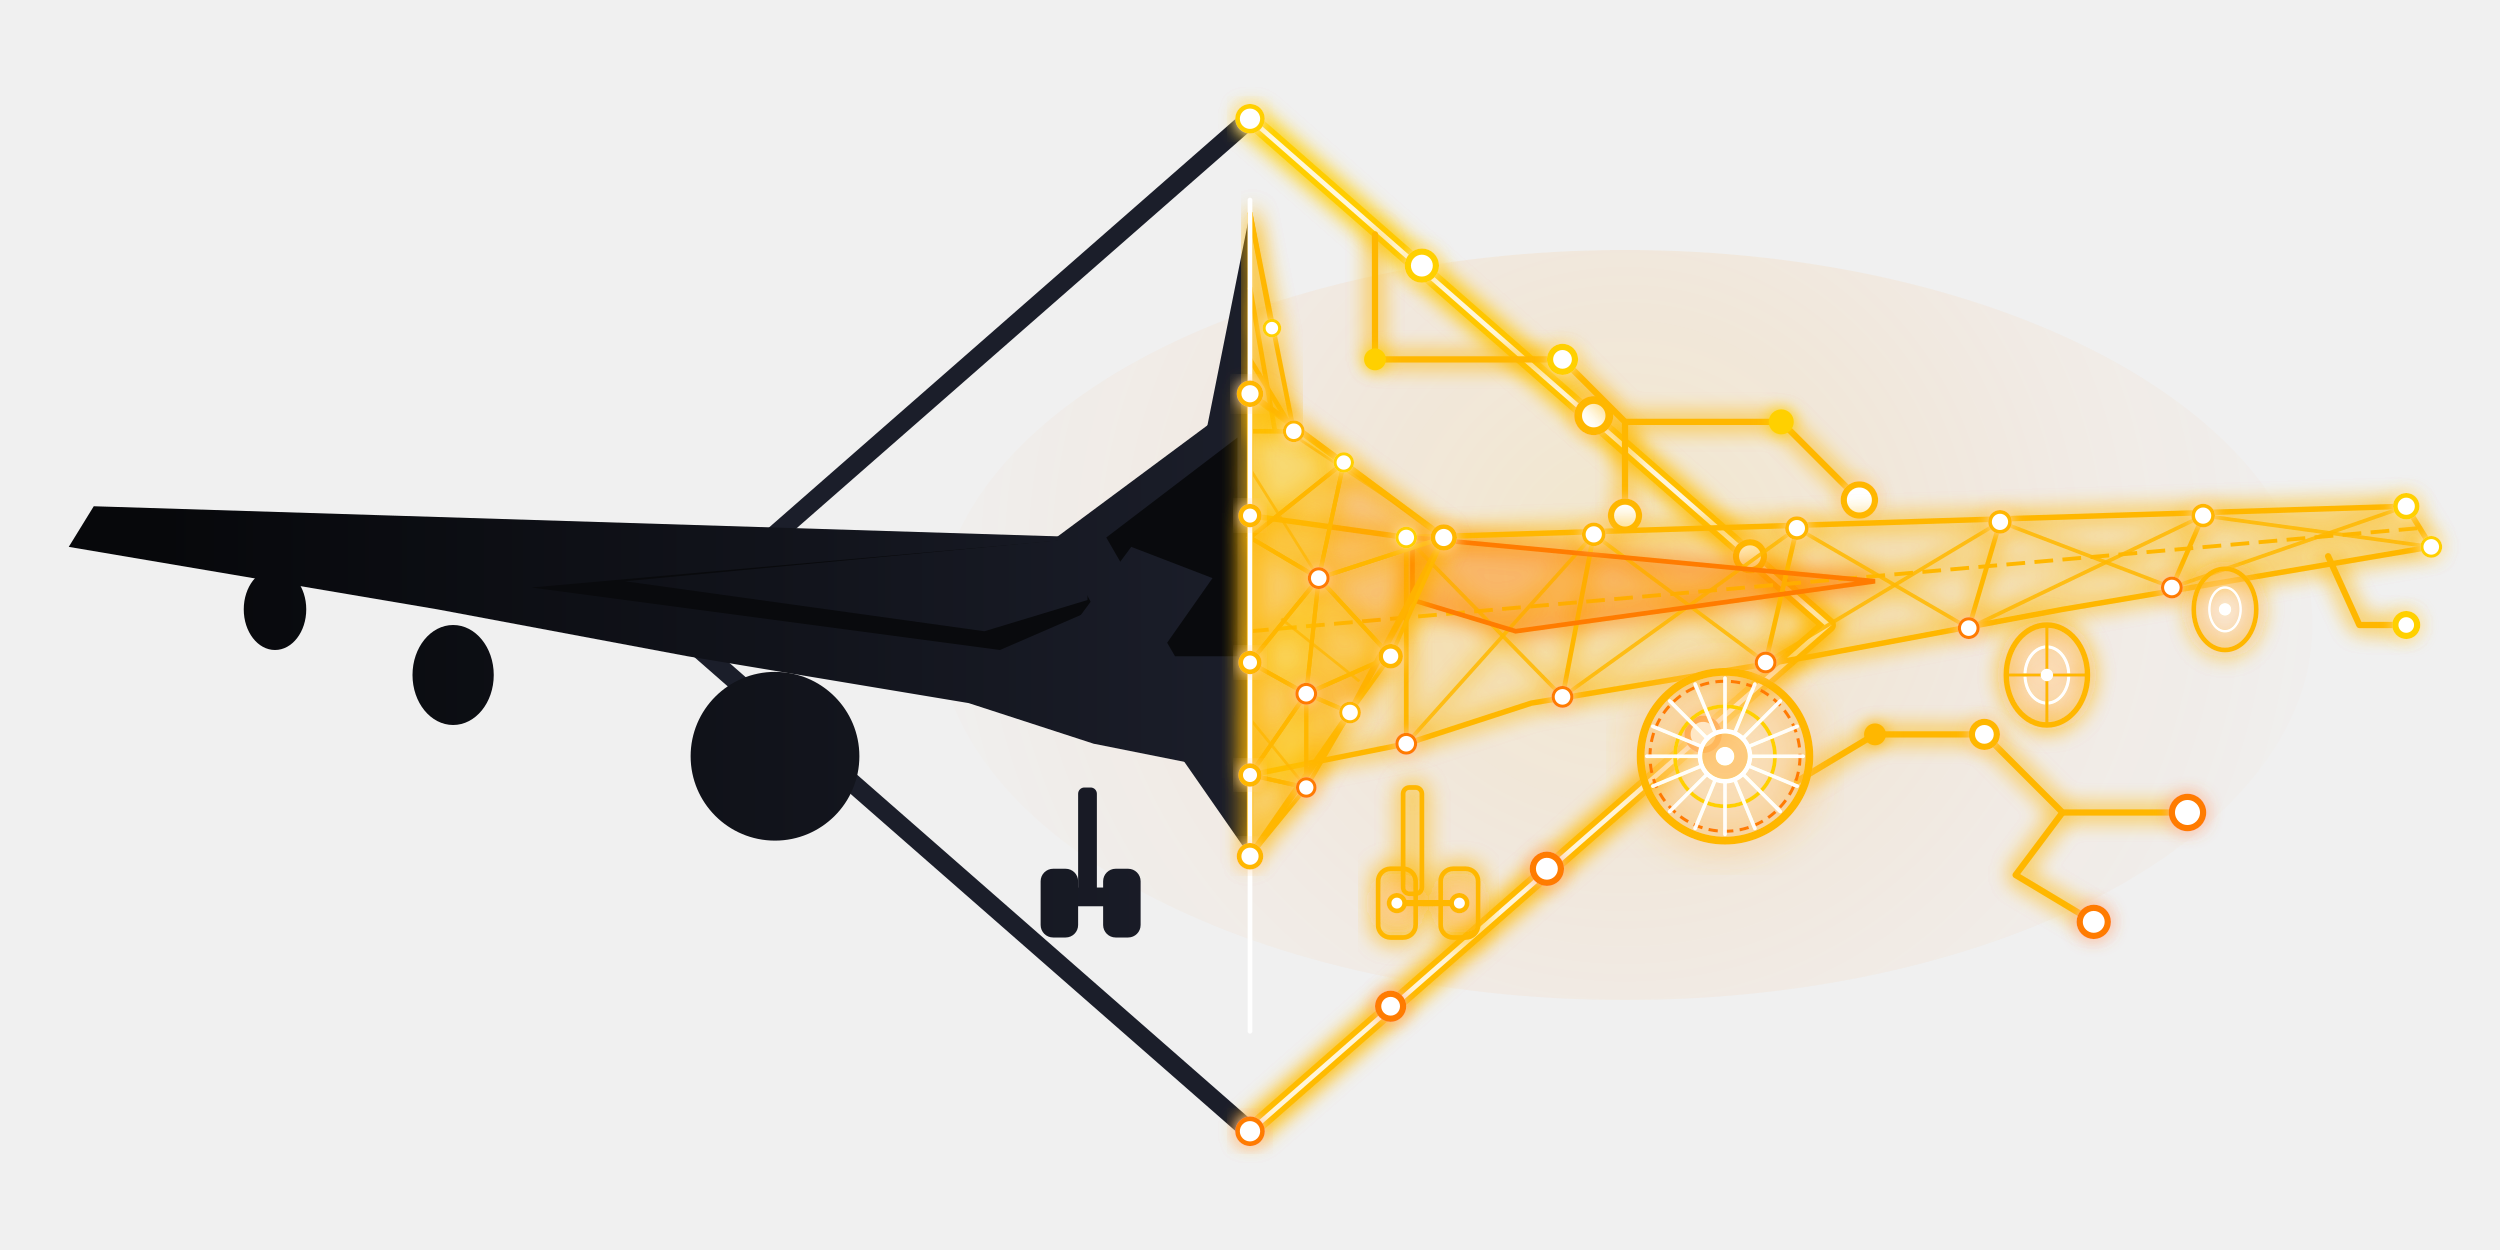
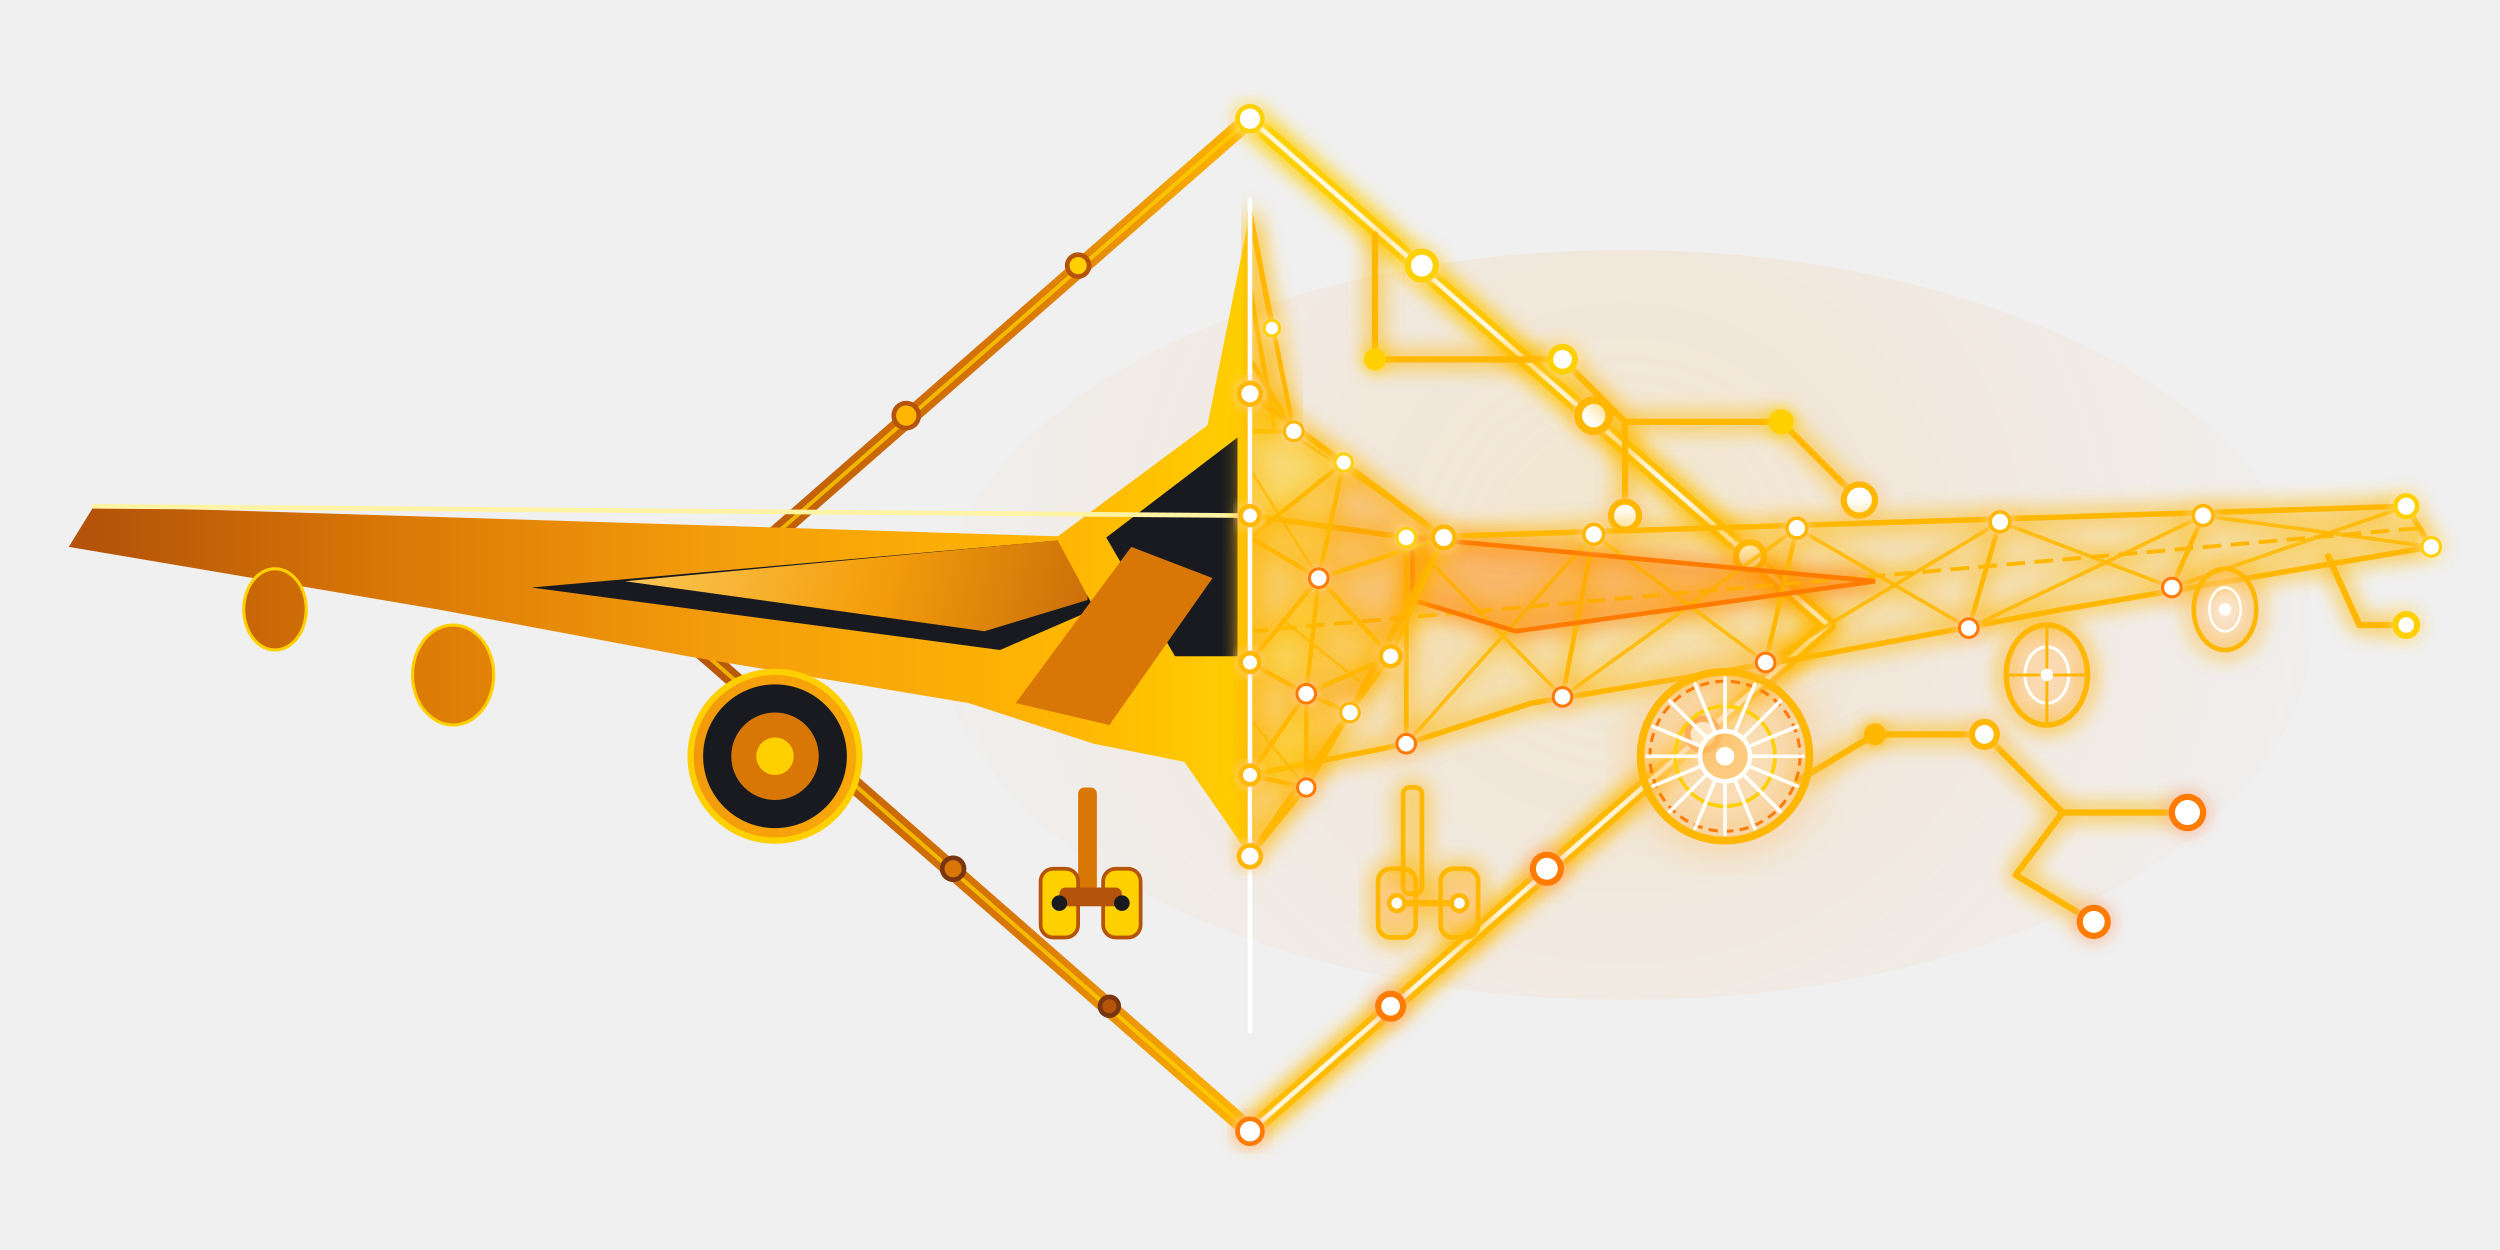
<svg xmlns="http://www.w3.org/2000/svg" viewBox="0 0 800 400" width="100%" height="100%" fill="none">
  <style>
    .aerotwin-layer-light { display: none; }
    .aerotwin-layer-dark { display: block; }
    @media (prefers-color-scheme: light) {
      .aerotwin-layer-light { display: block; }
      .aerotwin-layer-dark { display: none; }
    }
  </style>
  <defs>
    <filter id="gold-glow" x="-20%" y="-20%" width="140%" height="140%">
      <feGaussianBlur stdDeviation="3.5" result="blur" />
      <feMerge>
        <feMergeNode in="blur" />
        <feMergeNode in="blur" />
        <feMergeNode in="SourceGraphic" />
      </feMerge>
    </filter>
    <filter id="gold-node-glow" x="-40%" y="-40%" width="180%" height="180%">
      <feGaussianBlur stdDeviation="2.5" result="blur" />
      <feMerge>
        <feMergeNode in="blur" />
        <feMergeNode in="SourceGraphic" />
      </feMerge>
    </filter>
    <filter id="gold-soft-glow" x="-20%" y="-20%" width="140%" height="140%">
      <feGaussianBlur stdDeviation="6" result="blur" />
      <feMerge>
        <feMergeNode in="blur" />
        <feMergeNode in="SourceGraphic" />
      </feMerge>
    </filter>
+     <linearGradient id="gold-phys-grad" x1="30" y1="200" x2="400" y2="200" gradientUnits="userSpaceOnUse">
+       <stop offset="0%" stop-color="#b45309" />
+       <stop offset="25%" stop-color="#d97706" />
+       <stop offset="55%" stop-color="#f59e0b" />
+       <stop offset="85%" stop-color="#ffb703" />
+       <stop offset="100%" stop-color="#ffd000" />
+     </linearGradient>
+     <linearGradient id="gold-phys-specular" x1="120" y1="165" x2="380" y2="230" gradientUnits="userSpaceOnUse">
+       <stop offset="0%" stop-color="#fff1a8" />
+       <stop offset="60%" stop-color="#f59e0b" />
+       <stop offset="100%" stop-color="#b45309" />
+     </linearGradient>
+     <linearGradient id="gold-frame-left" x1="215" y1="200" x2="400" y2="200" gradientUnits="userSpaceOnUse">
+       <stop offset="0%" stop-color="#b45309" />
+       <stop offset="60%" stop-color="#d97706" />
+       <stop offset="100%" stop-color="#ffb703" />
+     </linearGradient>
    <linearGradient id="gold-gradient" x1="400" y1="50" x2="780" y2="350" gradientUnits="userSpaceOnUse">
      <stop offset="0%" stop-color="#ffd000" />
      <stop offset="50%" stop-color="#ffb703" />
      <stop offset="100%" stop-color="#ff7b00" />
-     </linearGradient>
-     <linearGradient id="carbon-dark-grad" x1="50" y1="200" x2="400" y2="200" gradientUnits="userSpaceOnUse">
-       <stop offset="0%" stop-color="#07080b" />
-       <stop offset="60%" stop-color="#12141c" />
-       <stop offset="100%" stop-color="#1b1e2a" />
    </linearGradient>
    <linearGradient id="split-gold-grad" x1="400" y1="40" x2="400" y2="365" gradientUnits="userSpaceOnUse">
      <stop offset="0%" stop-color="#ffd000" stop-opacity="0.4" />
      <stop offset="30%" stop-color="#ffb703" stop-opacity="0.9" />
      <stop offset="70%" stop-color="#ffffff" stop-opacity="1" />
      <stop offset="100%" stop-color="#ff7b00" stop-opacity="0.5" />
    </linearGradient>
    <radialGradient id="gold-radial-bg" cx="520" cy="180" r="240" gradientUnits="userSpaceOnUse">
      <stop offset="0%" stop-color="#ffb703" stop-opacity="0.15" />
      <stop offset="60%" stop-color="#ff7b00" stop-opacity="0.05" />
      <stop offset="100%" stop-color="#ff7b00" stop-opacity="0" />
    </radialGradient>
    <filter id="grey-glow" x="-20%" y="-20%" width="140%" height="140%">
      <feDropShadow dx="0" dy="1" stdDeviation="2" flood-color="#475569" flood-opacity="0.25" />
    </filter>
    <filter id="grey-node-glow" x="-40%" y="-40%" width="180%" height="180%">
      <feDropShadow dx="0" dy="0.5" stdDeviation="1.5" flood-color="#1e293b" flood-opacity="0.3" />
    </filter>
    <linearGradient id="grey-gradient" x1="400" y1="50" x2="780" y2="350" gradientUnits="userSpaceOnUse">
      <stop offset="0%" stop-color="#334155" />
      <stop offset="50%" stop-color="#64748b" />
      <stop offset="100%" stop-color="#94a3b8" />
    </linearGradient>
    <linearGradient id="titanium-slate-grad" x1="50" y1="200" x2="400" y2="200" gradientUnits="userSpaceOnUse">
      <stop offset="0%" stop-color="#0f172a" />
      <stop offset="50%" stop-color="#1e293b" />
      <stop offset="100%" stop-color="#334155" />
    </linearGradient>
    <linearGradient id="split-grey-grad" x1="400" y1="40" x2="400" y2="365" gradientUnits="userSpaceOnUse">
      <stop offset="0%" stop-color="#334155" stop-opacity="0.6" />
      <stop offset="35%" stop-color="#64748b" stop-opacity="1" />
      <stop offset="70%" stop-color="#94a3b8" stop-opacity="1" />
      <stop offset="100%" stop-color="#cbd5e1" stop-opacity="0.8" />
    </linearGradient>
    <radialGradient id="grey-radial-bg" cx="520" cy="180" r="240" gradientUnits="userSpaceOnUse">
      <stop offset="0%" stop-color="#64748b" stop-opacity="0.1" />
      <stop offset="60%" stop-color="#94a3b8" stop-opacity="0.04" />
      <stop offset="100%" stop-color="#cbd5e1" stop-opacity="0" />
    </radialGradient>
  </defs>
  <g class="aerotwin-layer-dark">
    <ellipse cx="520" cy="200" rx="220" ry="120" fill="url(#gold-radial-bg)" pointer-events="none" />
-     <polyline points="400,38 215,200 400,362" fill="none" stroke="#1b1e2a" stroke-width="6" stroke-linecap="round" stroke-linejoin="round" />
+     <polyline points="400,38 215,200 400,362" fill="none" stroke="url(#gold-frame-left)" stroke-width="5.5" stroke-linecap="round" stroke-linejoin="round" />
+     <polyline points="400,38 215,200 400,362" fill="none" stroke="#ffd000" stroke-width="1.25" stroke-opacity="0.75" stroke-linecap="round" stroke-linejoin="round" />
+     <circle cx="345" cy="85" r="3.5" fill="#ffd000" stroke="#b45309" stroke-width="1.5" />
+     <circle cx="290" cy="133" r="4" fill="#ffb703" stroke="#b45309" stroke-width="1.5" />
+     <circle cx="240" cy="178" r="3.5" fill="#ffb703" stroke="#b45309" stroke-width="1.5" />
+     <circle cx="255" cy="235" r="4" fill="#d97706" stroke="#78350f" stroke-width="1.5" />
+     <circle cx="305" cy="278" r="3.5" fill="#d97706" stroke="#78350f" stroke-width="1.5" />
+     <circle cx="355" cy="322" r="3" fill="#b45309" stroke="#78350f" stroke-width="1.5" />
    <polyline points="400,38 585,200 400,362" fill="none" stroke="url(#gold-gradient)" stroke-width="5" stroke-linecap="round" stroke-linejoin="round" filter="url(#gold-glow)" />
    <polyline points="400,38 585,200 400,362" fill="none" stroke="#ffffff" stroke-width="1.5" stroke-opacity="0.85" />
    <g filter="url(#gold-node-glow)">
      <circle cx="455" cy="85" r="4.5" fill="#ffffff" stroke="#ffd000" stroke-width="2" />
      <circle cx="510" cy="133" r="5" fill="#ffffff" stroke="#ffb703" stroke-width="2.5" />
      <circle cx="560" cy="178" r="4.5" fill="#ffffff" stroke="#ffb703" stroke-width="2" />
      <circle cx="545" cy="235" r="5" fill="#ffffff" stroke="#ff7b00" stroke-width="2" />
      <circle cx="495" cy="278" r="4.5" fill="#ffffff" stroke="#ff7b00" stroke-width="2" />
      <circle cx="445" cy="322" r="4" fill="#ffffff" stroke="#ff7b00" stroke-width="2" />
    </g>
    <g stroke="#ffb703" stroke-width="2" fill="none" filter="url(#gold-glow)" stroke-linejoin="round" stroke-linecap="round">
      <polyline points="440,75 440,115 500,115" />
      <polyline points="500,115 520,135 520,165" />
      <polyline points="520,135 570,135 595,160" />
      <polyline points="575,250 600,235 635,235" />
      <polyline points="635,235 660,260 700,260" />
      <polyline points="660,260 645,280 670,295" />
      <polyline points="745,178 755,200 770,200" />
    </g>
    <g filter="url(#gold-node-glow)">
      <circle cx="440" cy="115" r="3.5" fill="#ffd000" />
      <circle cx="500" cy="115" r="4" fill="#ffffff" stroke="#ffd000" stroke-width="2" />
      <circle cx="520" cy="165" r="4.5" fill="#ffffff" stroke="#ffb703" stroke-width="2" />
      <circle cx="570" cy="135" r="4" fill="#ffd000" />
      <circle cx="595" cy="160" r="5" fill="#ffffff" stroke="#ffb703" stroke-width="2" />
      <circle cx="600" cy="235" r="3.5" fill="#ffb703" />
      <circle cx="635" cy="235" r="4" fill="#ffffff" stroke="#ffb703" stroke-width="2" />
      <circle cx="700" cy="260" r="5" fill="#ffffff" stroke="#ff7b00" stroke-width="2" />
      <circle cx="670" cy="295" r="4.5" fill="#ffffff" stroke="#ff7b00" stroke-width="2" />
      <circle cx="770" cy="200" r="3.5" fill="#ffffff" stroke="#ffd000" stroke-width="2" />
    </g>
-     <g fill="url(#carbon-dark-grad)">
+     <g fill="url(#gold-phys-grad)">
      <polygon points="400,68 386,138 400,138" />
      <polygon points="400,165 350,172 30,162 22,175 140,195 220,210 310,225 350,238 400,248" />
-       <polygon points="350,172 170,188 320,208 350,195" fill="#090a0d" />
-       <polygon points="348,172 200,186 315,202 348,192" />
+       <polygon points="350,172 170,188 320,208 350,195" fill="#181a20" />
+       <polygon points="348,172 200,186 315,202 348,192" fill="url(#gold-phys-specular)" />
      <polygon points="400,126 338,172 368,228 400,274" />
-       <polygon points="396,140 354,172 376,210 396,210" fill="#090a0d" />
-       <polygon points="362,175 325,225 355,232 388,185" />
-       <rect x="345" y="252" width="6" height="34" rx="2" />
-       <rect x="333" y="278" width="12" height="22" rx="4" />
-       <rect x="353" y="278" width="12" height="22" rx="4" />
-       <rect x="339" y="284" width="20" height="6" rx="2" />
-       <circle cx="248" cy="242" r="27" />
-       <ellipse cx="145" cy="216" rx="13" ry="16" />
-       <ellipse cx="88" cy="195" rx="10" ry="13" />
-     </g>
+       <polygon points="396,140 354,172 376,210 396,210" fill="#181a20" />
+       <polygon points="362,175 325,225 355,232 388,185" fill="#d97706" />
+       <rect x="345" y="252" width="6" height="34" rx="2" fill="#d97706" />
+       <rect x="333" y="278" width="12" height="22" rx="4" fill="#ffd000" stroke="#b45309" stroke-width="1.2" />
+       <rect x="353" y="278" width="12" height="22" rx="4" fill="#ffd000" stroke="#b45309" stroke-width="1.2" />
+       <rect x="339" y="284" width="20" height="6" rx="2" fill="#b45309" />
+       <circle cx="339" cy="289" r="2.5" fill="#181a20" />
+       <circle cx="359" cy="289" r="2.5" fill="#181a20" />
+       <circle cx="248" cy="242" r="27" fill="url(#gold-phys-grad)" stroke="#ffd000" stroke-width="2" />
+       <circle cx="248" cy="242" r="23" fill="#181a20" />
+       <circle cx="248" cy="242" r="14" fill="#d97706" />
+       <circle cx="248" cy="242" r="6" fill="#ffd000" />
+       <ellipse cx="145" cy="216" rx="13" ry="16" fill="url(#gold-phys-grad)" stroke="#ffd000" stroke-width="1" />
+       <ellipse cx="88" cy="195" rx="10" ry="13" fill="url(#gold-phys-grad)" stroke="#ffd000" stroke-width="1" />
+     </g>
+     <line x1="30" y1="162" x2="400" y2="165" stroke="#fff4a3" stroke-width="1.5" stroke-linecap="round" />
    <g stroke="#ffb703" stroke-width="1.5" fill="none" filter="url(#gold-glow)">
      <polygon points="400,68 414,138 400,138" fill="rgba(255, 183, 3, 0.08)" />
      <line x1="400" y1="92" x2="408" y2="138" />
      <line x1="400" y1="115" x2="414" y2="138" />
      <line x1="400" y1="68" x2="407" y2="105" />
    </g>
    <g stroke="#ffb703" stroke-width="1.75" fill="none" filter="url(#gold-glow)">
      <polygon points="400,165 450,172 770,162 778,175 660,195 580,210 490,225 450,238 400,248" fill="rgba(255, 183, 3, 0.06)" />
      <line x1="450" y1="172" x2="450" y2="238" stroke-width="1.5" />
      <line x1="510" y1="171" x2="500" y2="223" stroke-width="1.5" />
      <line x1="575" y1="169" x2="565" y2="212" stroke-width="1.5" />
      <line x1="640" y1="167" x2="630" y2="201" stroke-width="1.5" />
      <line x1="705" y1="165" x2="695" y2="188" stroke-width="1.5" />
      <line x1="400" y1="202" x2="774" y2="169" stroke-width="1.25" stroke-dasharray="6 3" />
      <line x1="450" y1="172" x2="500" y2="223" stroke-width="1.2" opacity="0.85" />
      <line x1="510" y1="171" x2="450" y2="238" stroke-width="1.2" opacity="0.85" />
      <line x1="510" y1="171" x2="565" y2="212" stroke-width="1.2" opacity="0.85" />
      <line x1="575" y1="169" x2="500" y2="223" stroke-width="1.2" opacity="0.85" />
      <line x1="575" y1="169" x2="630" y2="201" stroke-width="1.2" opacity="0.85" />
      <line x1="640" y1="167" x2="565" y2="212" stroke-width="1.2" opacity="0.85" />
      <line x1="640" y1="167" x2="695" y2="188" stroke-width="1.2" opacity="0.85" />
      <line x1="705" y1="165" x2="630" y2="201" stroke-width="1.2" opacity="0.85" />
      <line x1="705" y1="165" x2="778" y2="175" stroke-width="1.2" opacity="0.85" />
      <line x1="770" y1="162" x2="695" y2="188" stroke-width="1.2" opacity="0.85" />
      <polygon points="452,172 600,186 485,202 452,192" fill="rgba(255, 123, 0, 0.16)" stroke="#ff7b00" stroke-width="1.5" />
    </g>
    <g stroke="#ffb703" stroke-width="1.3" fill="none" filter="url(#gold-glow)">
      <polygon points="400,126 462,172 432,228 400,274" fill="rgba(255, 183, 3, 0.08)" stroke-width="2" />
      <polygon points="400,126 430,148 400,172" fill="rgba(255, 208, 0, 0.14)" />
      <polygon points="430,148 462,172 422,185" fill="rgba(255, 123, 0, 0.1)" />
      <polygon points="400,172 430,148 422,185" fill="rgba(255, 183, 3, 0.16)" />
      <polygon points="400,172 422,185 400,212" fill="rgba(255, 183, 3, 0.12)" />
      <polygon points="422,185 462,172 445,210" fill="rgba(255, 123, 0, 0.08)" />
      <polygon points="422,185 445,210 418,222" fill="rgba(255, 183, 3, 0.14)" />
      <polygon points="400,212 422,185 418,222" fill="rgba(255, 208, 0, 0.15)" />
      <polygon points="400,212 418,222 400,248" fill="rgba(255, 183, 3, 0.12)" />
      <polygon points="418,222 445,210 432,228" fill="rgba(255, 123, 0, 0.08)" />
      <polygon points="418,222 432,228 418,252" fill="rgba(255, 183, 3, 0.12)" />
      <polygon points="400,248 418,222 418,252" fill="rgba(255, 208, 0, 0.16)" />
      <polygon points="400,248 418,252 400,274" fill="rgba(255, 183, 3, 0.08)" />
      <line x1="412" y1="138" x2="445" y2="160" stroke-width="0.9" opacity="0.75" />
      <line x1="400" y1="150" x2="422" y2="185" stroke-width="0.9" opacity="0.75" />
      <line x1="410" y1="198" x2="435" y2="218" stroke-width="0.9" opacity="0.75" />
      <line x1="400" y1="230" x2="418" y2="252" stroke-width="0.9" opacity="0.75" />
    </g>
    <g stroke="#ffb703" stroke-width="1.5" fill="none" filter="url(#gold-glow)">
      <rect x="449" y="252" width="6" height="34" rx="2" stroke-width="1.5" />
      <rect x="441" y="278" width="12" height="22" rx="4" stroke-width="1.5" fill="rgba(255, 183, 3, 0.15)" />
      <rect x="461" y="278" width="12" height="22" rx="4" stroke-width="1.5" fill="rgba(255, 183, 3, 0.15)" />
      <line x1="447" y1="289" x2="467" y2="289" stroke-width="2" />
      <circle cx="447" cy="289" r="2.5" fill="#ffffff" />
      <circle cx="467" cy="289" r="2.5" fill="#ffffff" />
    </g>
    <g filter="url(#gold-glow)">
      <ellipse cx="655" cy="216" rx="13" ry="16" fill="rgba(255, 183, 3, 0.15)" stroke="#ffb703" stroke-width="1.75" />
      <ellipse cx="655" cy="216" rx="7" ry="9" fill="none" stroke="#ffffff" stroke-width="1" />
      <line x1="642" y1="216" x2="668" y2="216" stroke="#ffb703" stroke-width="1" />
      <line x1="655" y1="200" x2="655" y2="232" stroke="#ffb703" stroke-width="1" />
      <circle cx="655" cy="216" r="2" fill="#ffffff" />
      <ellipse cx="712" cy="195" rx="10" ry="13" fill="rgba(255, 183, 3, 0.15)" stroke="#ffb703" stroke-width="1.5" />
      <ellipse cx="712" cy="195" rx="5" ry="7" fill="none" stroke="#ffffff" stroke-width="0.8" />
      <circle cx="712" cy="195" r="2" fill="#ffffff" />
    </g>
    <g transform="translate(552, 242)" filter="url(#gold-soft-glow)">
      <circle cx="0" cy="0" r="27" fill="rgba(255, 183, 3, 0.18)" stroke="#ffb703" stroke-width="2.5" />
      <circle cx="0" cy="0" r="24" fill="none" stroke="#ff7b00" stroke-width="1" stroke-dasharray="3 2" />
      <circle cx="0" cy="0" r="16" fill="none" stroke="#ffd000" stroke-width="1.25" />
      <circle cx="0" cy="0" r="8" fill="rgba(255, 183, 3, 0.5)" stroke="#ffffff" stroke-width="1.5" />
      <circle cx="0" cy="0" r="3" fill="#ffffff" />
      <g stroke="#ffffff" stroke-width="1.2" stroke-linecap="round" opacity="0.95">
        <line x1="0" y1="-8" x2="0" y2="-25" />
        <line x1="0" y1="8" x2="0" y2="25" />
        <line x1="-8" y1="0" x2="-25" y2="0" />
        <line x1="8" y1="0" x2="25" y2="0" />
        <line x1="-5.65" y1="-5.65" x2="-17.67" y2="-17.67" />
        <line x1="5.65" y1="-5.65" x2="17.67" y2="-17.67" />
        <line x1="-5.65" y1="5.65" x2="-17.67" y2="17.67" />
        <line x1="5.65" y1="5.65" x2="17.67" y2="17.67" />
        <line x1="-7.39" y1="-3.06" x2="-23.09" y2="-9.56" />
        <line x1="7.39" y1="-3.06" x2="23.09" y2="-9.56" />
        <line x1="-7.39" y1="3.06" x2="-23.09" y2="9.56" />
        <line x1="7.39" y1="3.06" x2="23.09" y2="9.56" />
        <line x1="-3.06" y1="-7.39" x2="-9.56" y2="-23.09" />
        <line x1="3.06" y1="-7.39" x2="9.56" y2="-23.09" />
        <line x1="-3.06" y1="7.39" x2="-9.56" y2="23.09" />
        <line x1="3.06" y1="7.39" x2="9.56" y2="23.09" />
      </g>
    </g>
    <g filter="url(#gold-node-glow)">
      <circle cx="430" cy="148" r="2.8" fill="#ffffff" stroke="#ffd000" stroke-width="1" />
      <circle cx="462" cy="172" r="3.5" fill="#ffffff" stroke="#ffb703" stroke-width="1.5" />
      <circle cx="422" cy="185" r="3" fill="#ffffff" stroke="#ff7b00" stroke-width="1" />
      <circle cx="445" cy="210" r="3.2" fill="#ffffff" stroke="#ffb703" stroke-width="1.5" />
      <circle cx="418" cy="222" r="3" fill="#ffffff" stroke="#ff7b00" stroke-width="1" />
      <circle cx="432" cy="228" r="3" fill="#ffffff" stroke="#ffb703" stroke-width="1" />
      <circle cx="418" cy="252" r="2.8" fill="#ffffff" stroke="#ff7b00" stroke-width="1" />
      <circle cx="450" cy="172" r="3" fill="#ffffff" stroke="#ffd000" stroke-width="1" />
      <circle cx="510" cy="171" r="3.2" fill="#ffffff" stroke="#ffb703" stroke-width="1.2" />
      <circle cx="575" cy="169" r="3.2" fill="#ffffff" stroke="#ffb703" stroke-width="1.2" />
      <circle cx="640" cy="167" r="3.2" fill="#ffffff" stroke="#ffb703" stroke-width="1.2" />
      <circle cx="705" cy="165" r="3.2" fill="#ffffff" stroke="#ffb703" stroke-width="1.2" />
      <circle cx="770" cy="162" r="3.5" fill="#ffffff" stroke="#ffd000" stroke-width="1.5" />
      <circle cx="450" cy="238" r="3" fill="#ffffff" stroke="#ff7b00" stroke-width="1" />
      <circle cx="500" cy="223" r="3" fill="#ffffff" stroke="#ff7b00" stroke-width="1" />
      <circle cx="565" cy="212" r="3" fill="#ffffff" stroke="#ff7b00" stroke-width="1" />
      <circle cx="630" cy="201" r="3" fill="#ffffff" stroke="#ff7b00" stroke-width="1" />
      <circle cx="695" cy="188" r="3" fill="#ffffff" stroke="#ff7b00" stroke-width="1" />
      <circle cx="778" cy="175" r="3" fill="#ffffff" stroke="#ffd000" stroke-width="1" />
      <circle cx="407" cy="105" r="2.5" fill="#ffffff" stroke="#ffd000" stroke-width="1" />
      <circle cx="414" cy="138" r="3" fill="#ffffff" stroke="#ffb703" stroke-width="1" />
    </g>
    <line x1="400" y1="36" x2="400" y2="364" stroke="url(#split-gold-grad)" stroke-width="3.5" stroke-linecap="round" filter="url(#gold-glow)" />
    <line x1="400" y1="64" x2="400" y2="330" stroke="#ffffff" stroke-width="1.5" stroke-linecap="round" />
    <circle cx="400" cy="38" r="4" fill="#ffffff" stroke="#ffd000" stroke-width="1.5" filter="url(#gold-node-glow)" />
    <circle cx="400" cy="126" r="3.5" fill="#ffffff" stroke="#ffb703" stroke-width="1.5" filter="url(#gold-node-glow)" />
    <circle cx="400" cy="165" r="3" fill="#ffffff" stroke="#ffb703" stroke-width="1.5" filter="url(#gold-node-glow)" />
    <circle cx="400" cy="212" r="3" fill="#ffffff" stroke="#ffb703" stroke-width="1.5" filter="url(#gold-node-glow)" />
    <circle cx="400" cy="248" r="3" fill="#ffffff" stroke="#ffb703" stroke-width="1.5" filter="url(#gold-node-glow)" />
    <circle cx="400" cy="274" r="3.5" fill="#ffffff" stroke="#ffb703" stroke-width="1.5" filter="url(#gold-node-glow)" />
    <circle cx="400" cy="362" r="4" fill="#ffffff" stroke="#ff7b00" stroke-width="1.5" filter="url(#gold-node-glow)" />
  </g>
  <g class="aerotwin-layer-light">
    <ellipse cx="520" cy="200" rx="220" ry="120" fill="url(#grey-radial-bg)" pointer-events="none" />
    <polyline points="400,38 215,200 400,362" fill="none" stroke="#1e293b" stroke-width="6" stroke-linecap="round" stroke-linejoin="round" />
    <polyline points="400,38 585,200 400,362" fill="none" stroke="url(#grey-gradient)" stroke-width="5" stroke-linecap="round" stroke-linejoin="round" filter="url(#grey-glow)" />
    <polyline points="400,38 585,200 400,362" fill="none" stroke="#cbd5e1" stroke-width="1.5" stroke-opacity="0.9" />
    <g filter="url(#grey-node-glow)">
      <circle cx="455" cy="85" r="4.5" fill="#ffffff" stroke="#334155" stroke-width="2" />
      <circle cx="510" cy="133" r="5" fill="#ffffff" stroke="#475569" stroke-width="2.5" />
      <circle cx="560" cy="178" r="4.5" fill="#ffffff" stroke="#64748b" stroke-width="2" />
      <circle cx="545" cy="235" r="5" fill="#ffffff" stroke="#64748b" stroke-width="2" />
      <circle cx="495" cy="278" r="4.5" fill="#ffffff" stroke="#475569" stroke-width="2" />
      <circle cx="445" cy="322" r="4" fill="#ffffff" stroke="#334155" stroke-width="2" />
    </g>
    <g stroke="#64748b" stroke-width="2" fill="none" stroke-linejoin="round" stroke-linecap="round">
      <polyline points="440,75 440,115 500,115" />
      <polyline points="500,115 520,135 520,165" />
      <polyline points="520,135 570,135 595,160" />
      <polyline points="575,250 600,235 635,235" />
      <polyline points="635,235 660,260 700,260" />
      <polyline points="660,260 645,280 670,295" />
      <polyline points="745,178 755,200 770,200" />
    </g>
    <g filter="url(#grey-node-glow)">
      <circle cx="440" cy="115" r="3.5" fill="#475569" />
      <circle cx="500" cy="115" r="4" fill="#ffffff" stroke="#475569" stroke-width="2" />
      <circle cx="520" cy="165" r="4.5" fill="#ffffff" stroke="#64748b" stroke-width="2" />
      <circle cx="570" cy="135" r="4" fill="#475569" />
      <circle cx="595" cy="160" r="5" fill="#ffffff" stroke="#64748b" stroke-width="2" />
      <circle cx="600" cy="235" r="3.5" fill="#64748b" />
      <circle cx="635" cy="235" r="4" fill="#ffffff" stroke="#64748b" stroke-width="2" />
      <circle cx="700" cy="260" r="5" fill="#ffffff" stroke="#475569" stroke-width="2" />
      <circle cx="670" cy="295" r="4.5" fill="#ffffff" stroke="#475569" stroke-width="2" />
      <circle cx="770" cy="200" r="3.5" fill="#ffffff" stroke="#64748b" stroke-width="2" />
    </g>
    <g fill="url(#titanium-slate-grad)">
      <polygon points="400,68 386,138 400,138" />
      <polygon points="400,165 350,172 30,162 22,175 140,195 220,210 310,225 350,238 400,248" />
      <polygon points="350,172 170,188 320,208 350,195" fill="#f8fafc" />
      <polygon points="348,172 200,186 315,202 348,192" />
      <polygon points="400,126 338,172 368,228 400,274" />
      <polygon points="396,140 354,172 376,210 396,210" fill="#f8fafc" />
      <polygon points="362,175 325,225 355,232 388,185" />
      <rect x="345" y="252" width="6" height="34" rx="2" />
      <rect x="333" y="278" width="12" height="22" rx="4" />
      <rect x="353" y="278" width="12" height="22" rx="4" />
      <rect x="339" y="284" width="20" height="6" rx="2" />
      <circle cx="248" cy="242" r="27" />
      <ellipse cx="145" cy="216" rx="13" ry="16" />
      <ellipse cx="88" cy="195" rx="10" ry="13" />
    </g>
    <g stroke="#475569" stroke-width="1.5" fill="none">
      <polygon points="400,68 414,138 400,138" fill="rgba(71, 85, 105, 0.08)" />
      <line x1="400" y1="92" x2="408" y2="138" />
      <line x1="400" y1="115" x2="414" y2="138" />
      <line x1="400" y1="68" x2="407" y2="105" />
    </g>
    <g stroke="#475569" stroke-width="1.75" fill="none">
      <polygon points="400,165 450,172 770,162 778,175 660,195 580,210 490,225 450,238 400,248" fill="rgba(100, 116, 139, 0.08)" />
      <line x1="450" y1="172" x2="450" y2="238" stroke-width="1.5" />
      <line x1="510" y1="171" x2="500" y2="223" stroke-width="1.5" />
      <line x1="575" y1="169" x2="565" y2="212" stroke-width="1.5" />
      <line x1="640" y1="167" x2="630" y2="201" stroke-width="1.5" />
      <line x1="705" y1="165" x2="695" y2="188" stroke-width="1.5" />
      <line x1="400" y1="202" x2="774" y2="169" stroke-width="1.25" stroke-dasharray="6 3" stroke="#64748b" />
      <line x1="450" y1="172" x2="500" y2="223" stroke-width="1.2" stroke="#64748b" opacity="0.85" />
      <line x1="510" y1="171" x2="450" y2="238" stroke-width="1.2" stroke="#64748b" opacity="0.85" />
      <line x1="510" y1="171" x2="565" y2="212" stroke-width="1.2" stroke="#64748b" opacity="0.85" />
-       <line x1="575" y1="169" x2="500" y2="223" stroke-width="1.2" stroke="#64748b" opacity="0.85" />
-       <line x1="575" y1="169" x2="630" y2="201" stroke-width="1.2" stroke="#64748b" opacity="0.85" />
-       <line x1="640" y1="167" x2="565" y2="212" stroke-width="1.2" stroke="#64748b" opacity="0.85" />
-       <line x1="640" y1="167" x2="695" y2="188" stroke-width="1.2" stroke="#64748b" opacity="0.85" />
-       <line x1="705" y1="165" x2="630" y2="201" stroke-width="1.2" opacity="0.85" />
-       <line x1="705" y1="165" x2="778" y2="175" stroke-width="1.2" opacity="0.85" />
-       <line x1="770" y1="162" x2="695" y2="188" stroke-width="1.2" opacity="0.85" />
+       <line x1="575" y1="169" x2="500" y2="223" stroke-width="1.2" opacity="0.85" stroke="#64748b" />
+       <line x1="575" y1="169" x2="630" y2="201" stroke-width="1.2" opacity="0.85" stroke="#64748b" />
+       <line x1="640" y1="167" x2="565" y2="212" stroke-width="1.2" opacity="0.85" stroke="#64748b" />
+       <line x1="640" y1="167" x2="695" y2="188" stroke-width="1.2" opacity="0.85" stroke="#64748b" />
+       <line x1="705" y1="165" x2="630" y2="201" stroke-width="1.2" opacity="0.85" stroke="#64748b" />
+       <line x1="705" y1="165" x2="778" y2="175" stroke-width="1.2" opacity="0.85" stroke="#64748b" />
+       <line x1="770" y1="162" x2="695" y2="188" stroke-width="1.2" opacity="0.85" stroke="#64748b" />
      <polygon points="452,172 600,186 485,202 452,192" fill="rgba(71, 85, 105, 0.15)" stroke="#64748b" stroke-width="1.5" />
    </g>
    <g stroke="#475569" stroke-width="1.3" fill="none">
      <polygon points="400,126 462,172 432,228 400,274" fill="rgba(71, 85, 105, 0.08)" stroke-width="2" />
      <polygon points="400,126 430,148 400,172" fill="rgba(100, 116, 139, 0.12)" />
      <polygon points="430,148 462,172 422,185" fill="rgba(71, 85, 105, 0.1)" />
      <polygon points="400,172 430,148 422,185" fill="rgba(100, 116, 139, 0.14)" />
      <polygon points="400,172 422,185 400,212" fill="rgba(71, 85, 105, 0.1)" />
      <polygon points="422,185 462,172 445,210" fill="rgba(100, 116, 139, 0.08)" />
      <polygon points="422,185 445,210 418,222" fill="rgba(71, 85, 105, 0.12)" />
      <polygon points="400,212 422,185 418,222" fill="rgba(100, 116, 139, 0.15)" />
      <polygon points="400,212 418,222 400,248" fill="rgba(71, 85, 105, 0.12)" />
      <polygon points="418,222 445,210 432,228" fill="rgba(100, 116, 139, 0.08)" />
      <polygon points="418,222 432,228 418,252" fill="rgba(71, 85, 105, 0.1)" />
      <polygon points="400,248 418,222 418,252" fill="rgba(100, 116, 139, 0.14)" />
      <polygon points="400,248 418,252 400,274" fill="rgba(71, 85, 105, 0.08)" />
      <line x1="412" y1="138" x2="445" y2="160" stroke-width="0.9" stroke="#64748b" opacity="0.75" />
      <line x1="400" y1="150" x2="422" y2="185" stroke-width="0.9" stroke="#64748b" opacity="0.75" />
      <line x1="410" y1="198" x2="435" y2="218" stroke-width="0.9" stroke="#64748b" opacity="0.75" />
      <line x1="400" y1="230" x2="418" y2="252" stroke-width="0.9" stroke="#64748b" opacity="0.75" />
    </g>
    <g stroke="#475569" stroke-width="1.5" fill="none">
      <rect x="449" y="252" width="6" height="34" rx="2" stroke-width="1.5" />
      <rect x="441" y="278" width="12" height="22" rx="4" stroke-width="1.5" fill="rgba(71, 85, 105, 0.12)" />
      <rect x="461" y="278" width="12" height="22" rx="4" stroke-width="1.5" fill="rgba(71, 85, 105, 0.12)" />
      <line x1="447" y1="289" x2="467" y2="289" stroke-width="2" stroke="#64748b" />
      <circle cx="447" cy="289" r="2.5" fill="#ffffff" stroke="#475569" stroke-width="1" />
      <circle cx="467" cy="289" r="2.5" fill="#ffffff" stroke="#475569" stroke-width="1" />
    </g>
    <g>
      <ellipse cx="655" cy="216" rx="13" ry="16" fill="rgba(100, 116, 139, 0.12)" stroke="#475569" stroke-width="1.75" />
      <ellipse cx="655" cy="216" rx="7" ry="9" fill="none" stroke="#64748b" stroke-width="1" />
      <line x1="642" y1="216" x2="668" y2="216" stroke="#64748b" stroke-width="1" />
      <line x1="655" y1="200" x2="655" y2="232" stroke="#64748b" stroke-width="1" />
      <circle cx="655" cy="216" r="2" fill="#334155" />
      <ellipse cx="712" cy="195" rx="10" ry="13" fill="rgba(100, 116, 139, 0.12)" stroke="#475569" stroke-width="1.5" />
      <ellipse cx="712" cy="195" rx="5" ry="7" fill="none" stroke="#64748b" stroke-width="0.8" />
      <circle cx="712" cy="195" r="2" fill="#334155" />
    </g>
    <g transform="translate(552, 242)">
      <circle cx="0" cy="0" r="27" fill="rgba(100, 116, 139, 0.15)" stroke="#334155" stroke-width="2.5" />
      <circle cx="0" cy="0" r="24" fill="none" stroke="#64748b" stroke-width="1" stroke-dasharray="3 2" />
      <circle cx="0" cy="0" r="16" fill="none" stroke="#94a3b8" stroke-width="1.25" />
      <circle cx="0" cy="0" r="8" fill="rgba(100, 116, 139, 0.3)" stroke="#334155" stroke-width="1.5" />
      <circle cx="0" cy="0" r="3" fill="#1e293b" />
      <g stroke="#334155" stroke-width="1.2" stroke-linecap="round" opacity="0.95">
        <line x1="0" y1="-8" x2="0" y2="-25" />
        <line x1="0" y1="8" x2="0" y2="25" />
        <line x1="-8" y1="0" x2="-25" y2="0" />
        <line x1="8" y1="0" x2="25" y2="0" />
        <line x1="-5.65" y1="-5.65" x2="-17.67" y2="-17.67" />
        <line x1="5.65" y1="-5.65" x2="17.67" y2="-17.67" />
        <line x1="-5.65" y1="5.65" x2="-17.67" y2="17.67" />
        <line x1="5.65" y1="5.65" x2="17.67" y2="17.67" />
        <line x1="-7.39" y1="-3.06" x2="-23.09" y2="-9.56" />
        <line x1="7.39" y1="-3.06" x2="23.09" y2="-9.56" />
        <line x1="-7.39" y1="3.06" x2="-23.09" y2="9.56" />
        <line x1="7.39" y1="3.06" x2="23.09" y2="9.56" />
        <line x1="-3.06" y1="-7.39" x2="-9.56" y2="-23.09" />
        <line x1="3.06" y1="-7.39" x2="9.56" y2="-23.09" />
        <line x1="-3.06" y1="7.39" x2="-9.56" y2="23.09" />
        <line x1="3.06" y1="7.39" x2="9.56" y2="23.09" />
      </g>
    </g>
    <g filter="url(#grey-node-glow)">
      <circle cx="430" cy="148" r="2.8" fill="#ffffff" stroke="#475569" stroke-width="1" />
      <circle cx="462" cy="172" r="3.5" fill="#ffffff" stroke="#334155" stroke-width="1.5" />
      <circle cx="422" cy="185" r="3" fill="#ffffff" stroke="#64748b" stroke-width="1" />
      <circle cx="445" cy="210" r="3.2" fill="#ffffff" stroke="#334155" stroke-width="1.5" />
      <circle cx="418" cy="222" r="3" fill="#ffffff" stroke="#64748b" stroke-width="1" />
      <circle cx="432" cy="228" r="3" fill="#ffffff" stroke="#334155" stroke-width="1" />
      <circle cx="418" cy="252" r="2.8" fill="#ffffff" stroke="#64748b" stroke-width="1" />
      <circle cx="450" cy="172" r="3" fill="#ffffff" stroke="#475569" stroke-width="1" />
      <circle cx="510" cy="171" r="3.2" fill="#ffffff" stroke="#475569" stroke-width="1.2" />
      <circle cx="575" cy="169" r="3.2" fill="#ffffff" stroke="#64748b" stroke-width="1.2" />
      <circle cx="640" cy="167" r="3.2" fill="#ffffff" stroke="#64748b" stroke-width="1.2" />
      <circle cx="705" cy="165" r="3.2" fill="#ffffff" stroke="#64748b" stroke-width="1.2" />
      <circle cx="770" cy="162" r="3.5" fill="#ffffff" stroke="#334155" stroke-width="1.5" />
      <circle cx="450" cy="238" r="3" fill="#ffffff" stroke="#64748b" stroke-width="1" />
      <circle cx="500" cy="223" r="3" fill="#ffffff" stroke="#64748b" stroke-width="1" />
      <circle cx="565" cy="212" r="3" fill="#ffffff" stroke="#64748b" stroke-width="1" />
      <circle cx="630" cy="201" r="3" fill="#ffffff" stroke="#64748b" stroke-width="1" />
      <circle cx="695" cy="188" r="3" fill="#ffffff" stroke="#64748b" stroke-width="1" />
      <circle cx="778" cy="175" r="3" fill="#ffffff" stroke="#475569" stroke-width="1" />
      <circle cx="407" cy="105" r="2.5" fill="#ffffff" stroke="#475569" stroke-width="1" />
      <circle cx="414" cy="138" r="3" fill="#ffffff" stroke="#334155" stroke-width="1" />
    </g>
    <line x1="400" y1="36" x2="400" y2="364" stroke="url(#split-grey-grad)" stroke-width="3.5" stroke-linecap="round" />
    <line x1="400" y1="64" x2="400" y2="330" stroke="#1e293b" stroke-width="1.5" stroke-linecap="round" />
    <circle cx="400" cy="38" r="4" fill="#ffffff" stroke="#1e293b" stroke-width="1.5" filter="url(#grey-node-glow)" />
    <circle cx="400" cy="126" r="3.5" fill="#ffffff" stroke="#334155" stroke-width="1.5" filter="url(#grey-node-glow)" />
    <circle cx="400" cy="165" r="3" fill="#ffffff" stroke="#334155" stroke-width="1.5" filter="url(#grey-node-glow)" />
    <circle cx="400" cy="212" r="3" fill="#ffffff" stroke="#475569" stroke-width="1.5" filter="url(#grey-node-glow)" />
    <circle cx="400" cy="248" r="3" fill="#ffffff" stroke="#475569" stroke-width="1.5" filter="url(#grey-node-glow)" />
    <circle cx="400" cy="274" r="3.5" fill="#ffffff" stroke="#334155" stroke-width="1.5" filter="url(#grey-node-glow)" />
    <circle cx="400" cy="362" r="4" fill="#ffffff" stroke="#1e293b" stroke-width="1.5" filter="url(#grey-node-glow)" />
  </g>
</svg>
